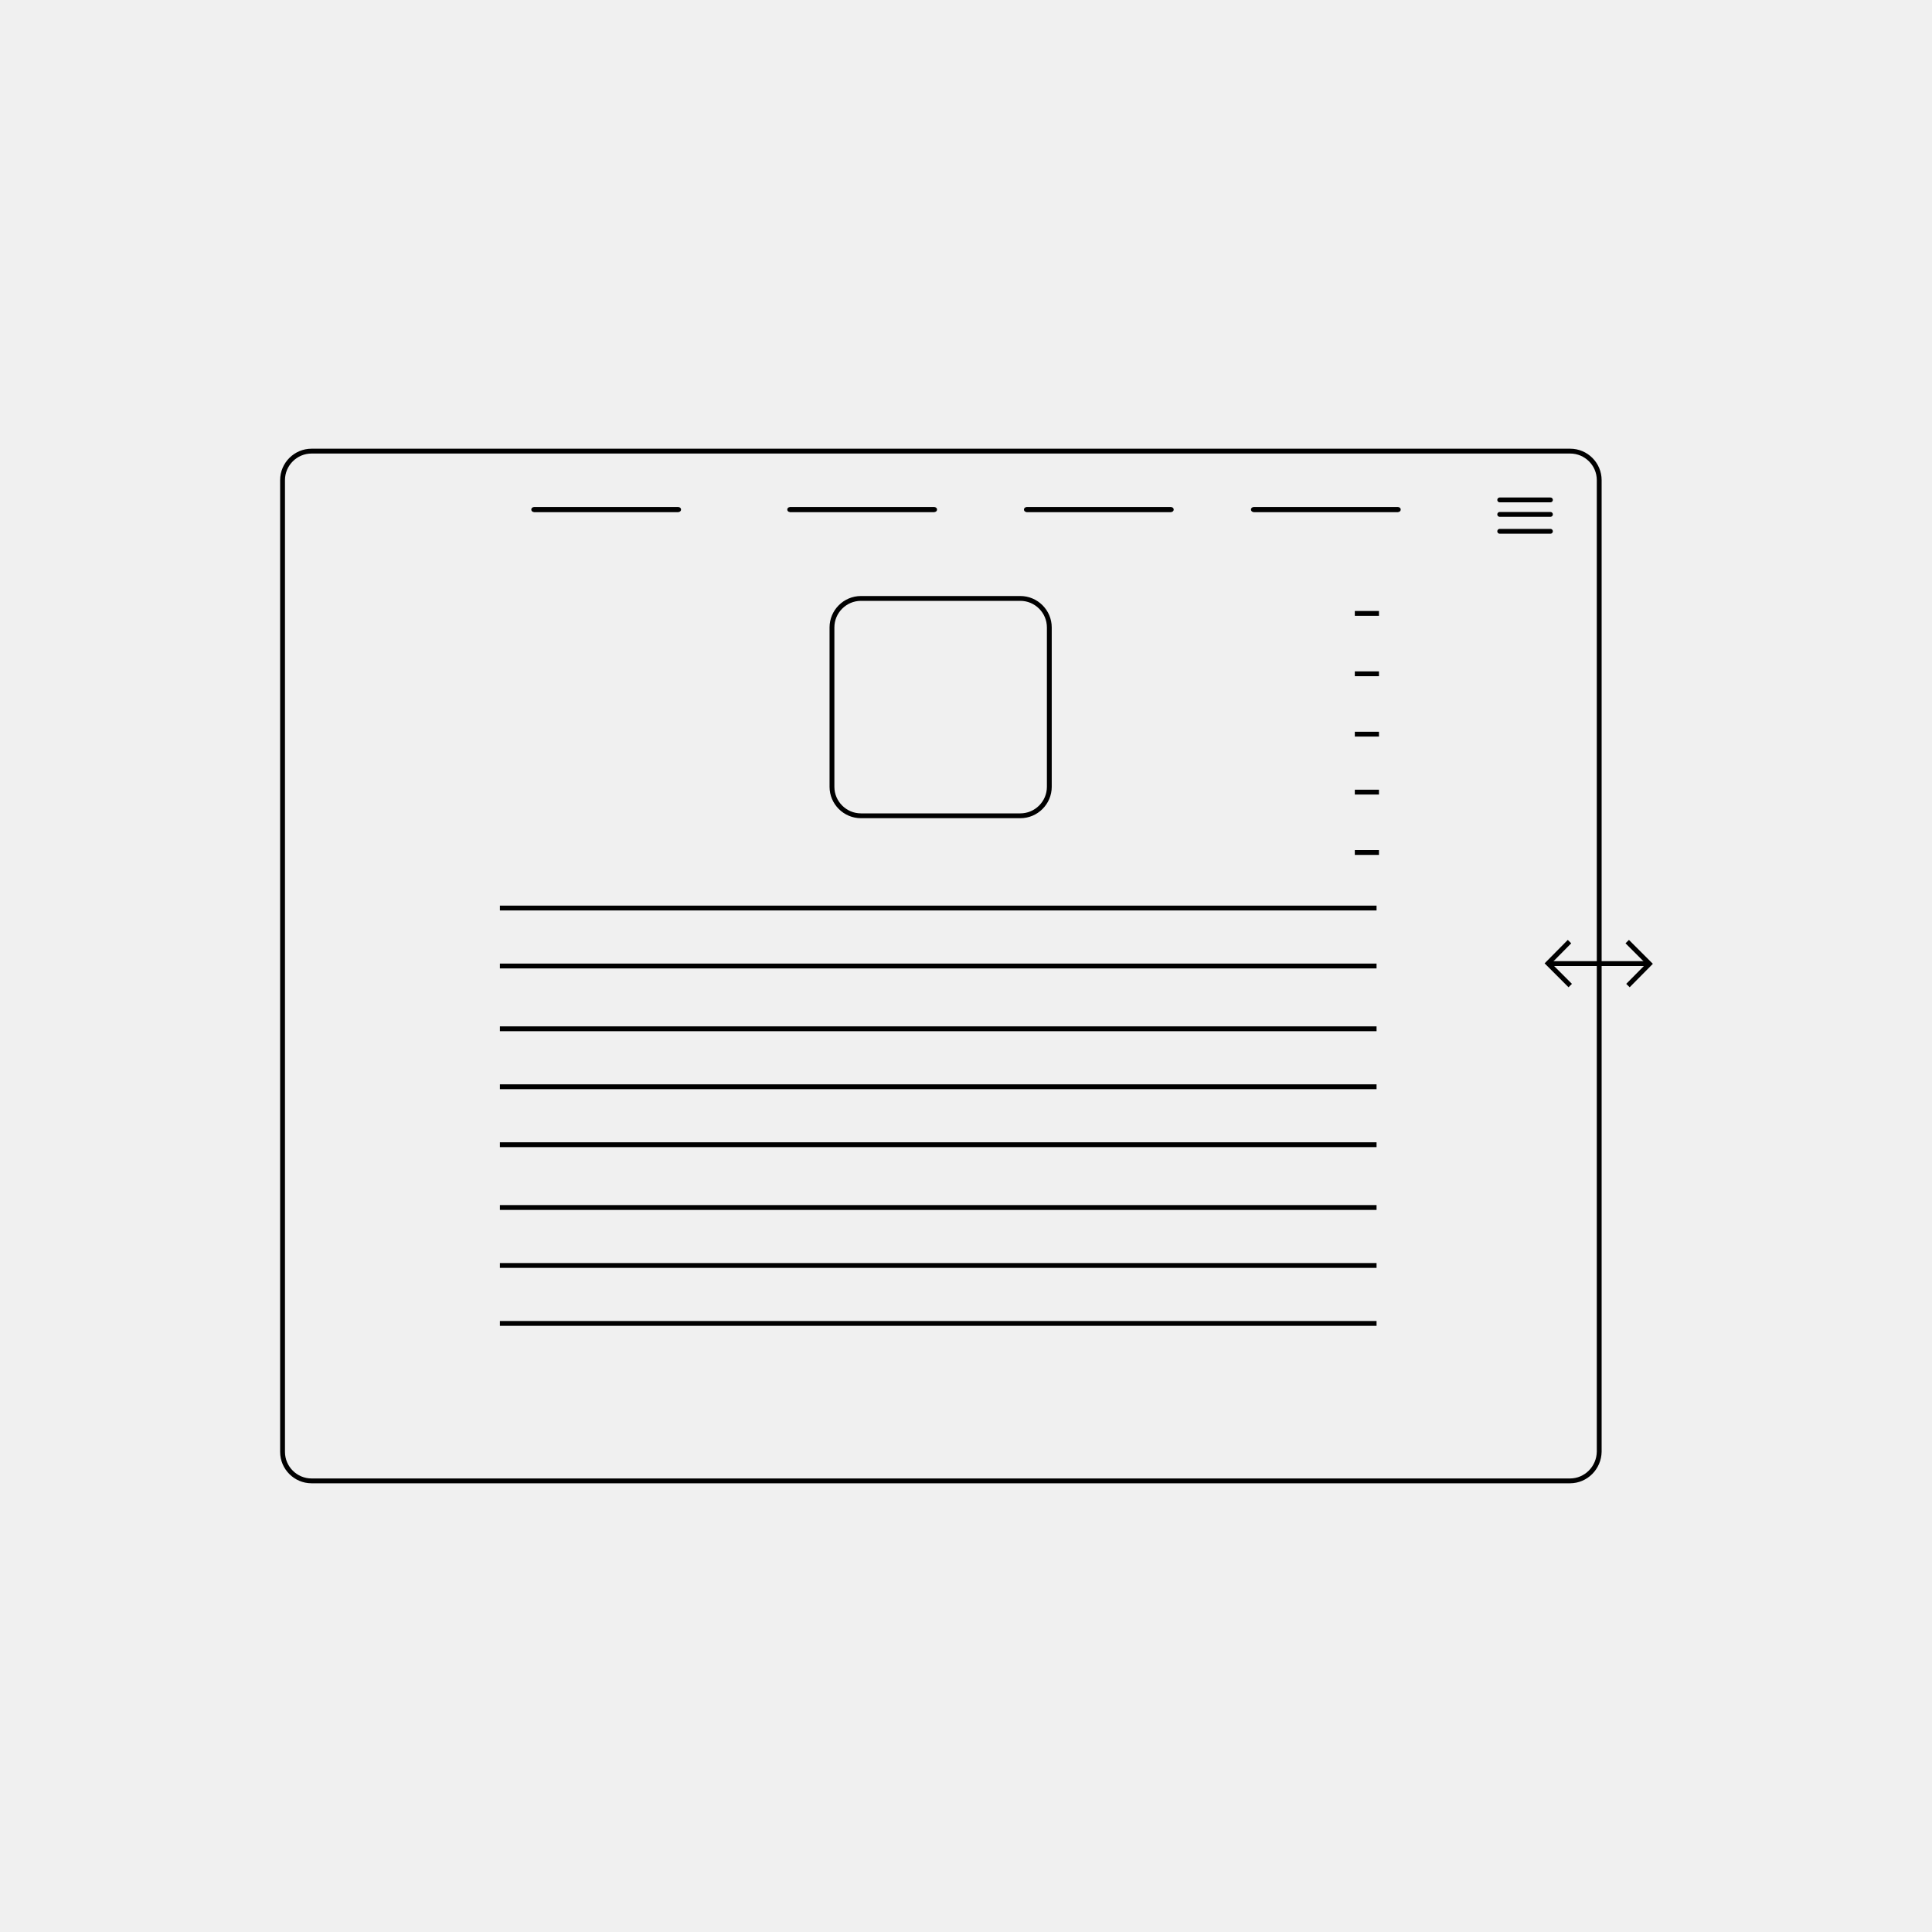
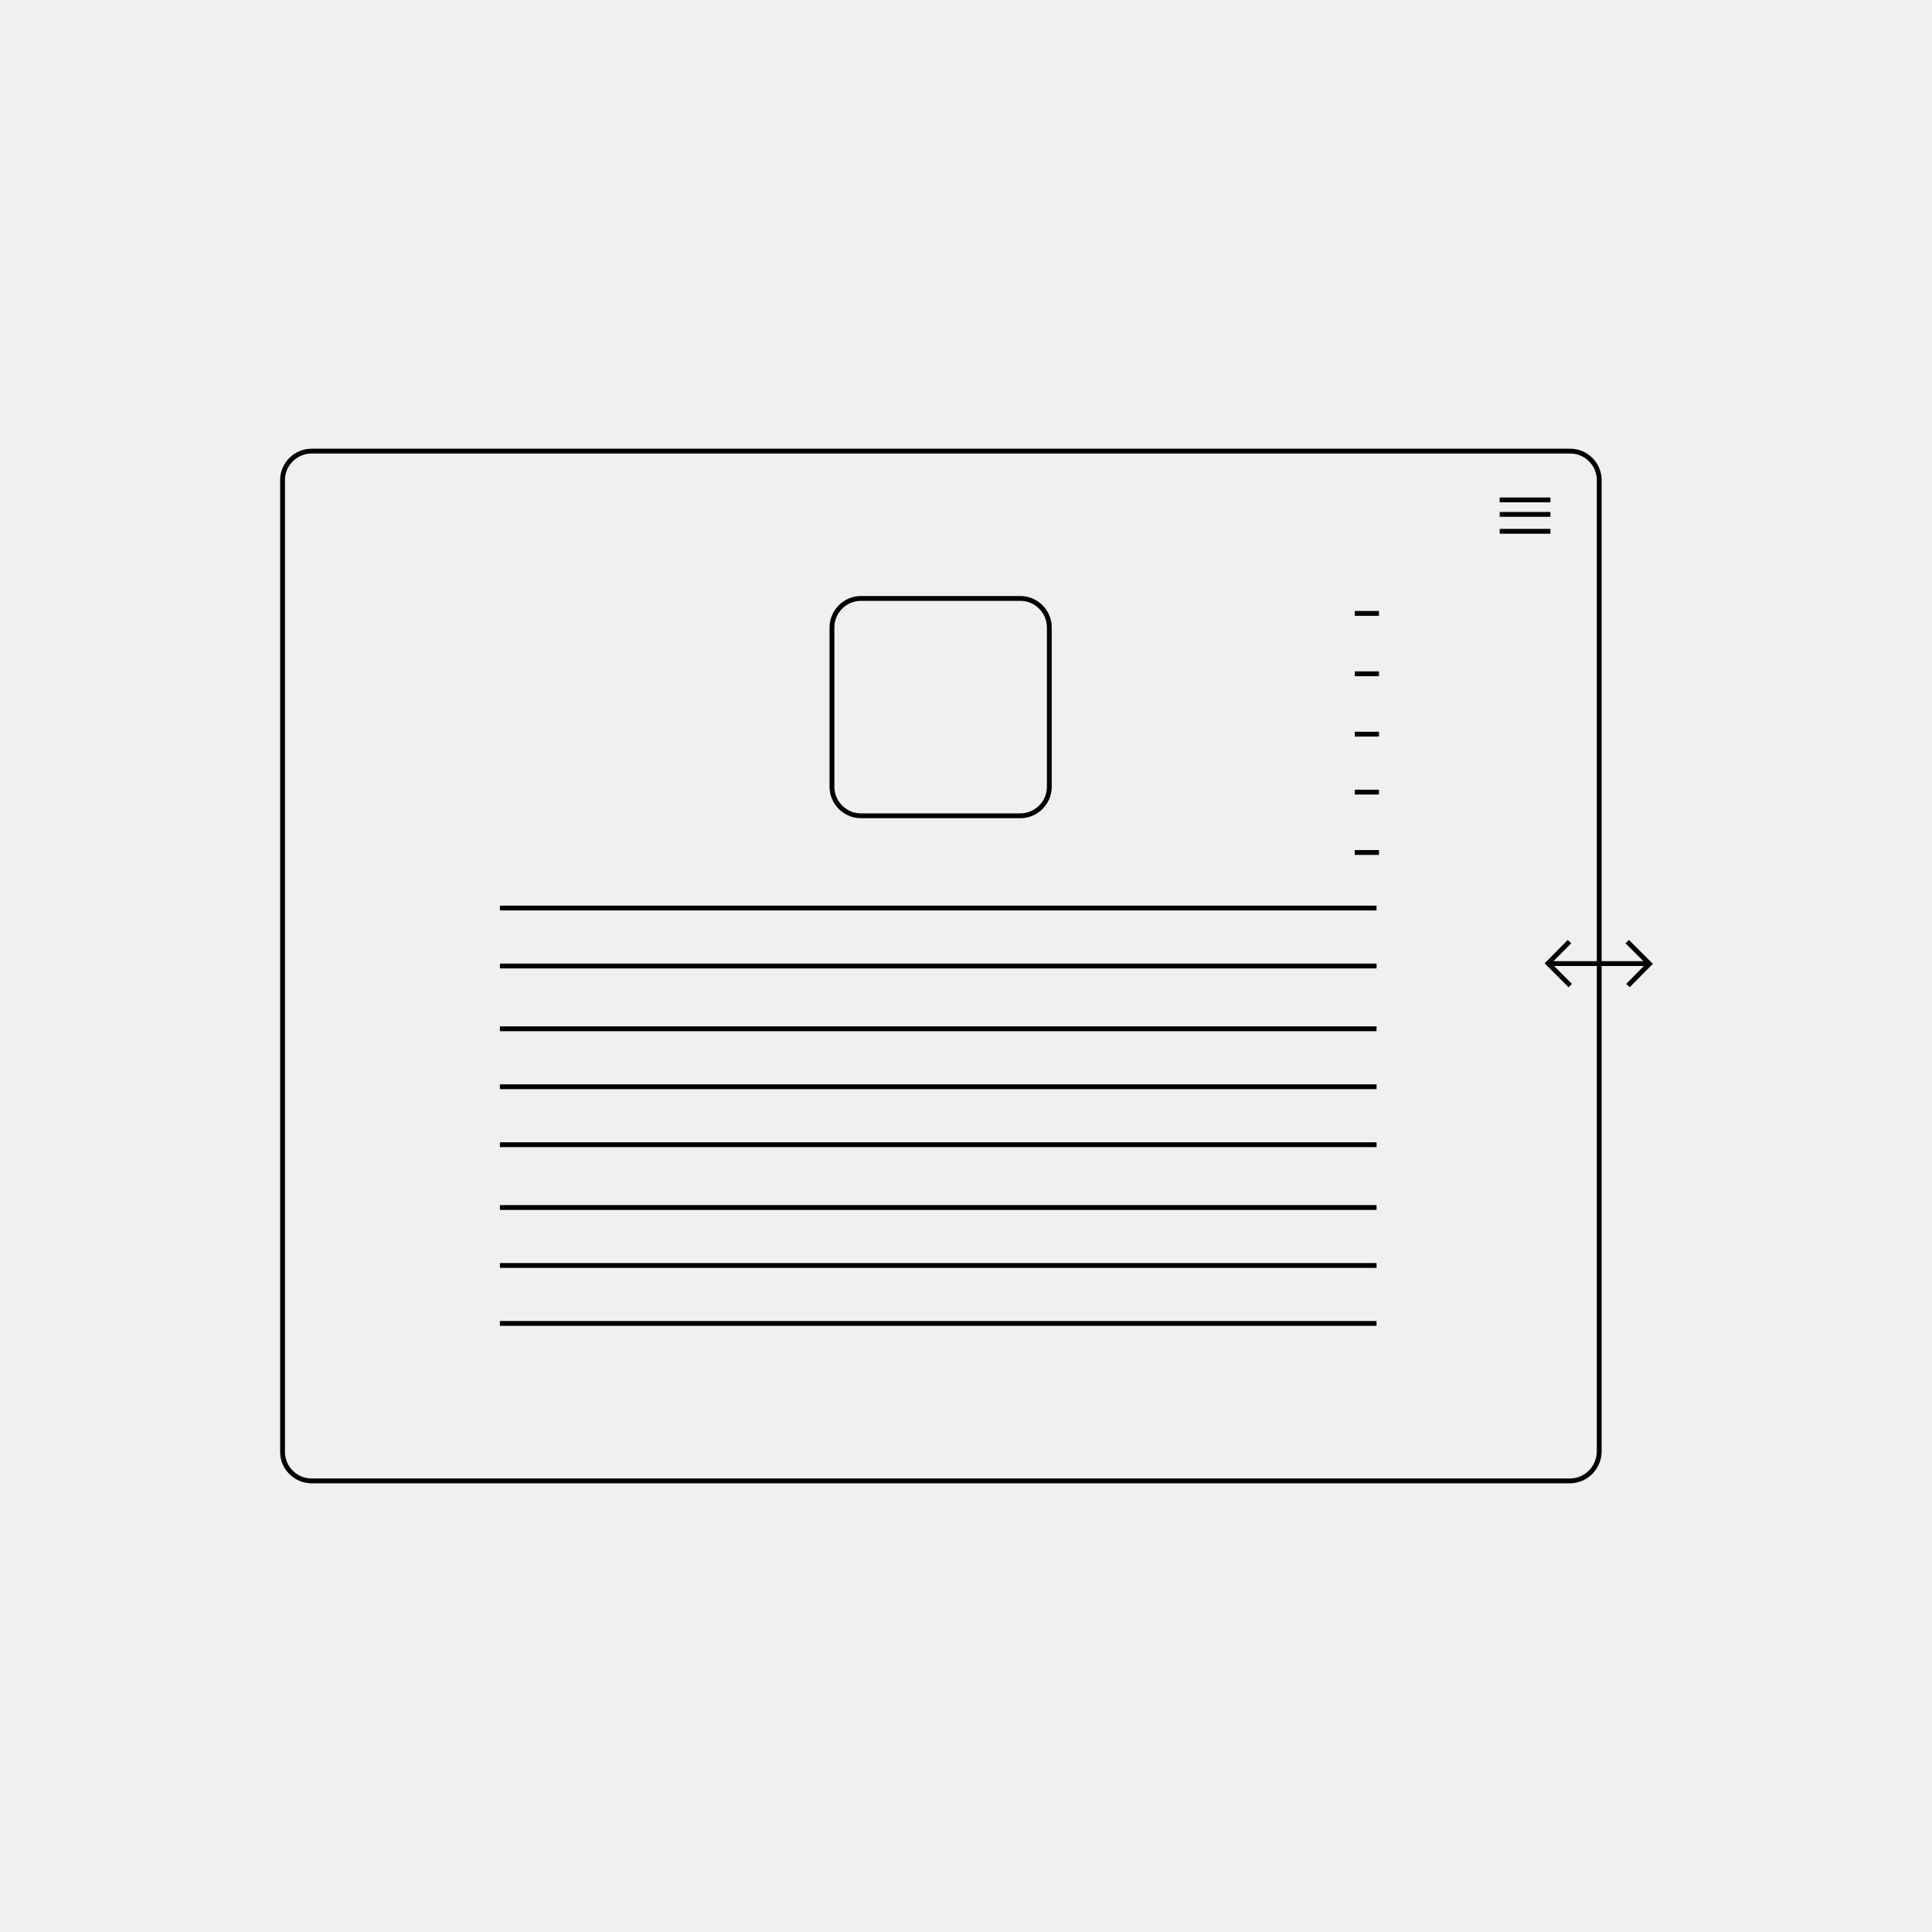
<svg xmlns="http://www.w3.org/2000/svg" version="1.1" id="Layer_2" x="0px" y="0px" viewBox="0 0 800 800" style="enable-background:new 0 0 800 800;" xml:space="preserve">
  <style type="text/css">
	.svg_hamburg_x0020_2{fill:none;}
	.svg_image{fill:none;stroke:#000000;stroke-width:2;stroke-miterlimit:10;}
	.fade_x0020_menu{fill:none;stroke:#000000;stroke-width:2;stroke-miterlimit:10;}
	.st0{fill:none;stroke:#000000;stroke-width:2;stroke-miterlimit:10;}
	.st1{fill:#FFFFFF;stroke:#000000;stroke-width:2;stroke-linecap:round;stroke-miterlimit:10;}
	.st2{fill:#FFFFFF;stroke:#000000;stroke-width:2;stroke-miterlimit:10;}
	.st3{fill:none;stroke:#000000;stroke-width:2;stroke-linecap:round;stroke-miterlimit:10;}
</style>
  <g id="XMLID_273_">
    <path id="XMLID_93_" class="st0" d="M650.1,613.2H129c-6.6,0-12-5.4-12-12V198.8c0-6.6,5.4-12,12-12h521.2c6.6,0,12,5.4,12,12   v402.3C662.1,607.8,656.7,613.2,650.1,613.2z" />
    <g id="Hamburger_1_">
-       <line id="XMLID_92_" class="st1" x1="642" y1="207" x2="621" y2="207" />
-       <line id="XMLID_91_" class="st1" x1="642" y1="213" x2="621" y2="213" />
-       <line id="XMLID_90_" class="st1" x1="642" y1="220" x2="621" y2="220" />
+       <line id="XMLID_92_" class="fade_x0020_menu" x1="642" y1="207" x2="621" y2="207" />
+       <line id="XMLID_91_" class="fade_x0020_menu" x1="642" y1="213" x2="621" y2="213" />
+       <line id="XMLID_90_" class="fade_x0020_menu" x1="642" y1="220" x2="621" y2="220" />
    </g>
    <g id="Text_1_">
      <line id="XMLID_88_" class="st2" x1="570" y1="376" x2="207" y2="376" />
      <g id="XMLID_11_">
        <line id="XMLID_83_" class="fade_x0020_menu" x1="571" y1="254" x2="561" y2="254" />
        <line id="XMLID_87_" class="fade_x0020_menu" x1="571" y1="279" x2="561" y2="279" />
        <line id="XMLID_85_" class="fade_x0020_menu" x1="571" y1="304" x2="561" y2="304" />
        <line id="XMLID_81_" class="fade_x0020_menu" x1="571" y1="328" x2="561" y2="328" />
        <line id="XMLID_79_" class="fade_x0020_menu" x1="571" y1="353" x2="561" y2="353" />
      </g>
      <line id="XMLID_86_" class="st2" x1="570" y1="400" x2="207" y2="400" />
      <line id="XMLID_84_" class="st2" x1="570" y1="426" x2="207" y2="426" />
      <line id="XMLID_82_" class="st2" x1="570" y1="450" x2="207" y2="450" />
      <line id="XMLID_80_" class="st2" x1="570" y1="474" x2="207" y2="474" />
      <polyline id="XMLID_77_" class="st2" points="570,500 387,500 207,500   " />
      <polyline id="XMLID_75_" class="st2" points="570,524 387,524 207,524   " />
      <polyline id="XMLID_73_" class="st2" points="570,548 387,548 207,548   " />
    </g>
    <path id="XMLID_72_" class="svg_image" d="M422.5,337.8h-66c-6.6,0-12-5.4-12-12v-66c0-6.6,5.4-12,12-12h66c6.6,0,12,5.4,12,12v66   C434.5,332.4,429.1,337.8,422.5,337.8z" />
    <g id="XMLID_68_">
      <polyline id="XMLID_71_" class="st0" points="649.9,389.9 641,398.9 650.2,408.1   " />
      <polyline id="XMLID_70_" class="st0" points="674.1,408.1 683,399.1 673.8,389.9   " />
      <line id="XMLID_69_" class="st0" x1="641" y1="399" x2="683" y2="399" />
    </g>
  </g>
  <g id="Menu_2_">
-     <g id="XMLID_28_">
-       <line id="XMLID_32_" class="st3" x1="281" y1="211" x2="221" y2="211" />
-       <line id="XMLID_31_" class="st3" x1="387" y1="211" x2="327" y2="211" />
-       <line id="XMLID_30_" class="st3" x1="485" y1="211" x2="425" y2="211" />
-       <line id="XMLID_29_" class="st3" x1="579" y1="211" x2="519" y2="211" />
-     </g>
    <g id="XMLID_23_">
-       <line id="XMLID_27_" class="fade_x0020_menu" x1="281" y1="211" x2="221" y2="211" />
-       <line id="XMLID_26_" class="fade_x0020_menu" x1="387" y1="211" x2="327" y2="211" />
-       <line id="XMLID_25_" class="fade_x0020_menu" x1="485" y1="211" x2="425" y2="211" />
-       <line id="XMLID_24_" class="fade_x0020_menu" x1="579" y1="211" x2="519" y2="211" />
+       <line id="XMLID_49_" class="fadein_x0020_menu" x1="207" y1="211" x2="267" y2="211" />
+       <line id="XMLID_48_" class="fadein_x0020_menu" x1="315" y1="211" x2="375" y2="211" />
+       <line id="XMLID_47_" class="fadein_x0020_menu" x1="413" y1="211" x2="473" y2="211" />
+       <line id="XMLID_46_" class="fadein_x0020_menu" x1="510" y1="211" x2="570" y2="211" />
    </g>
  </g>
</svg>
